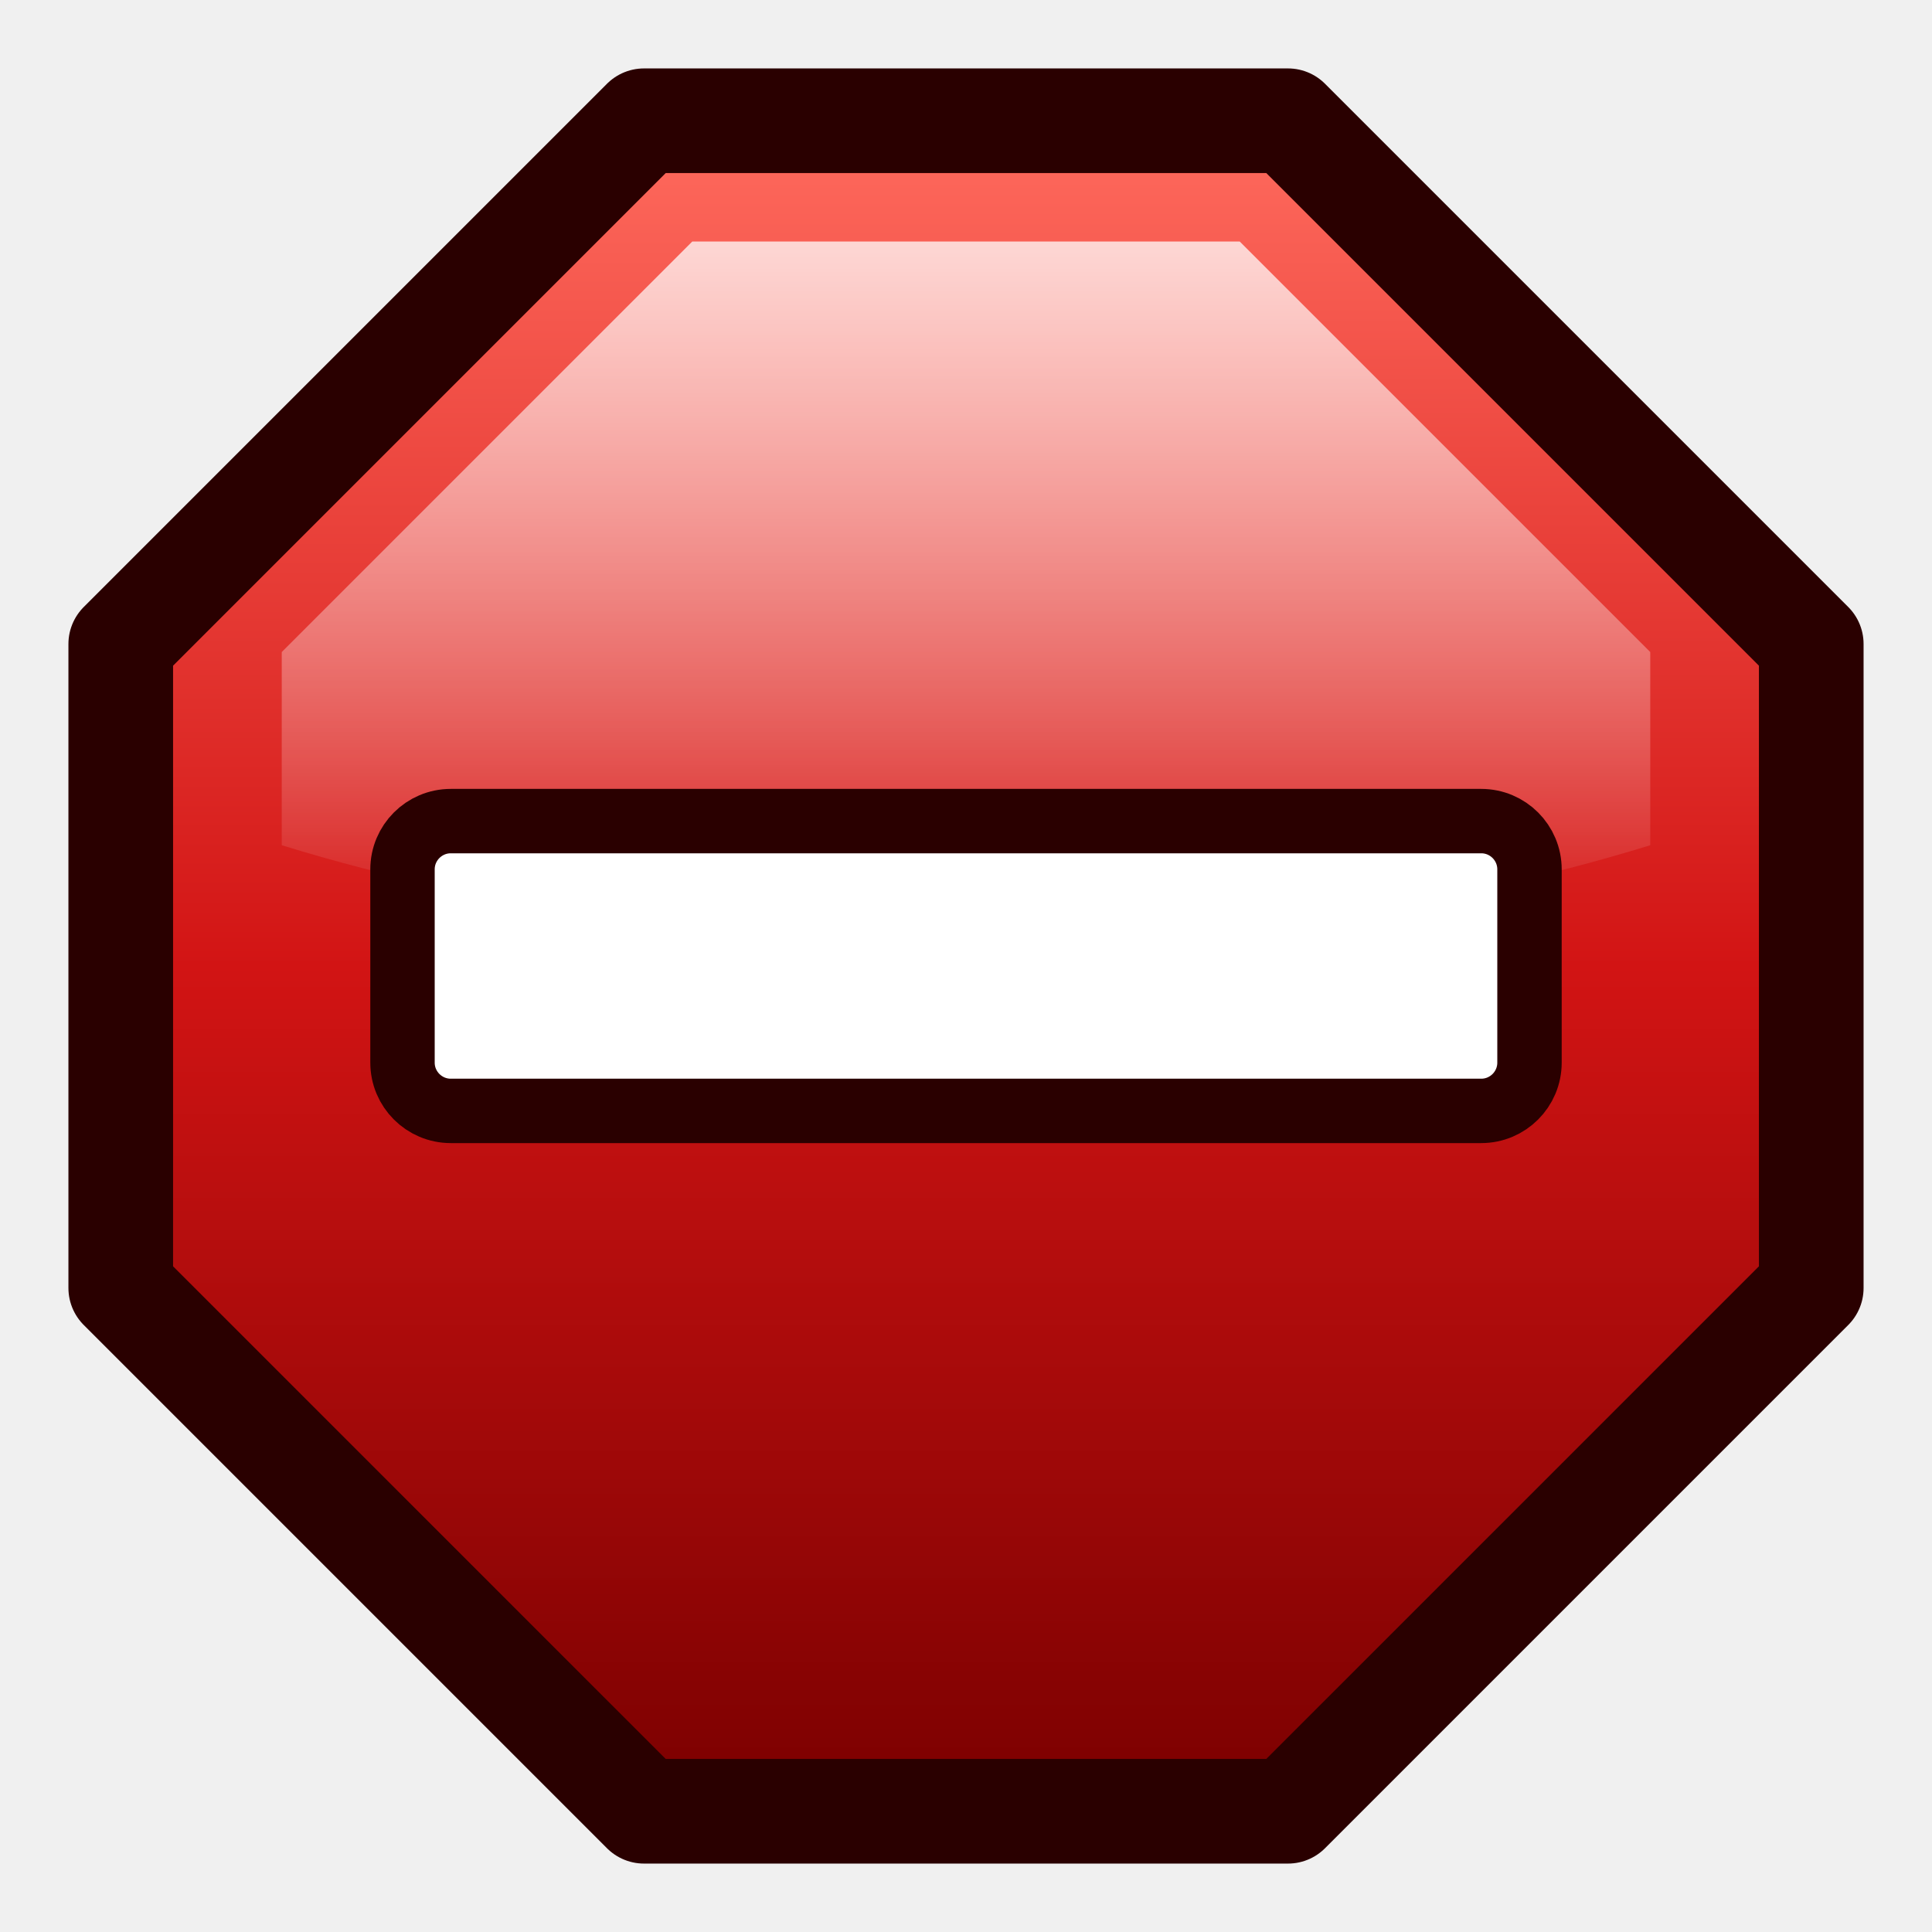
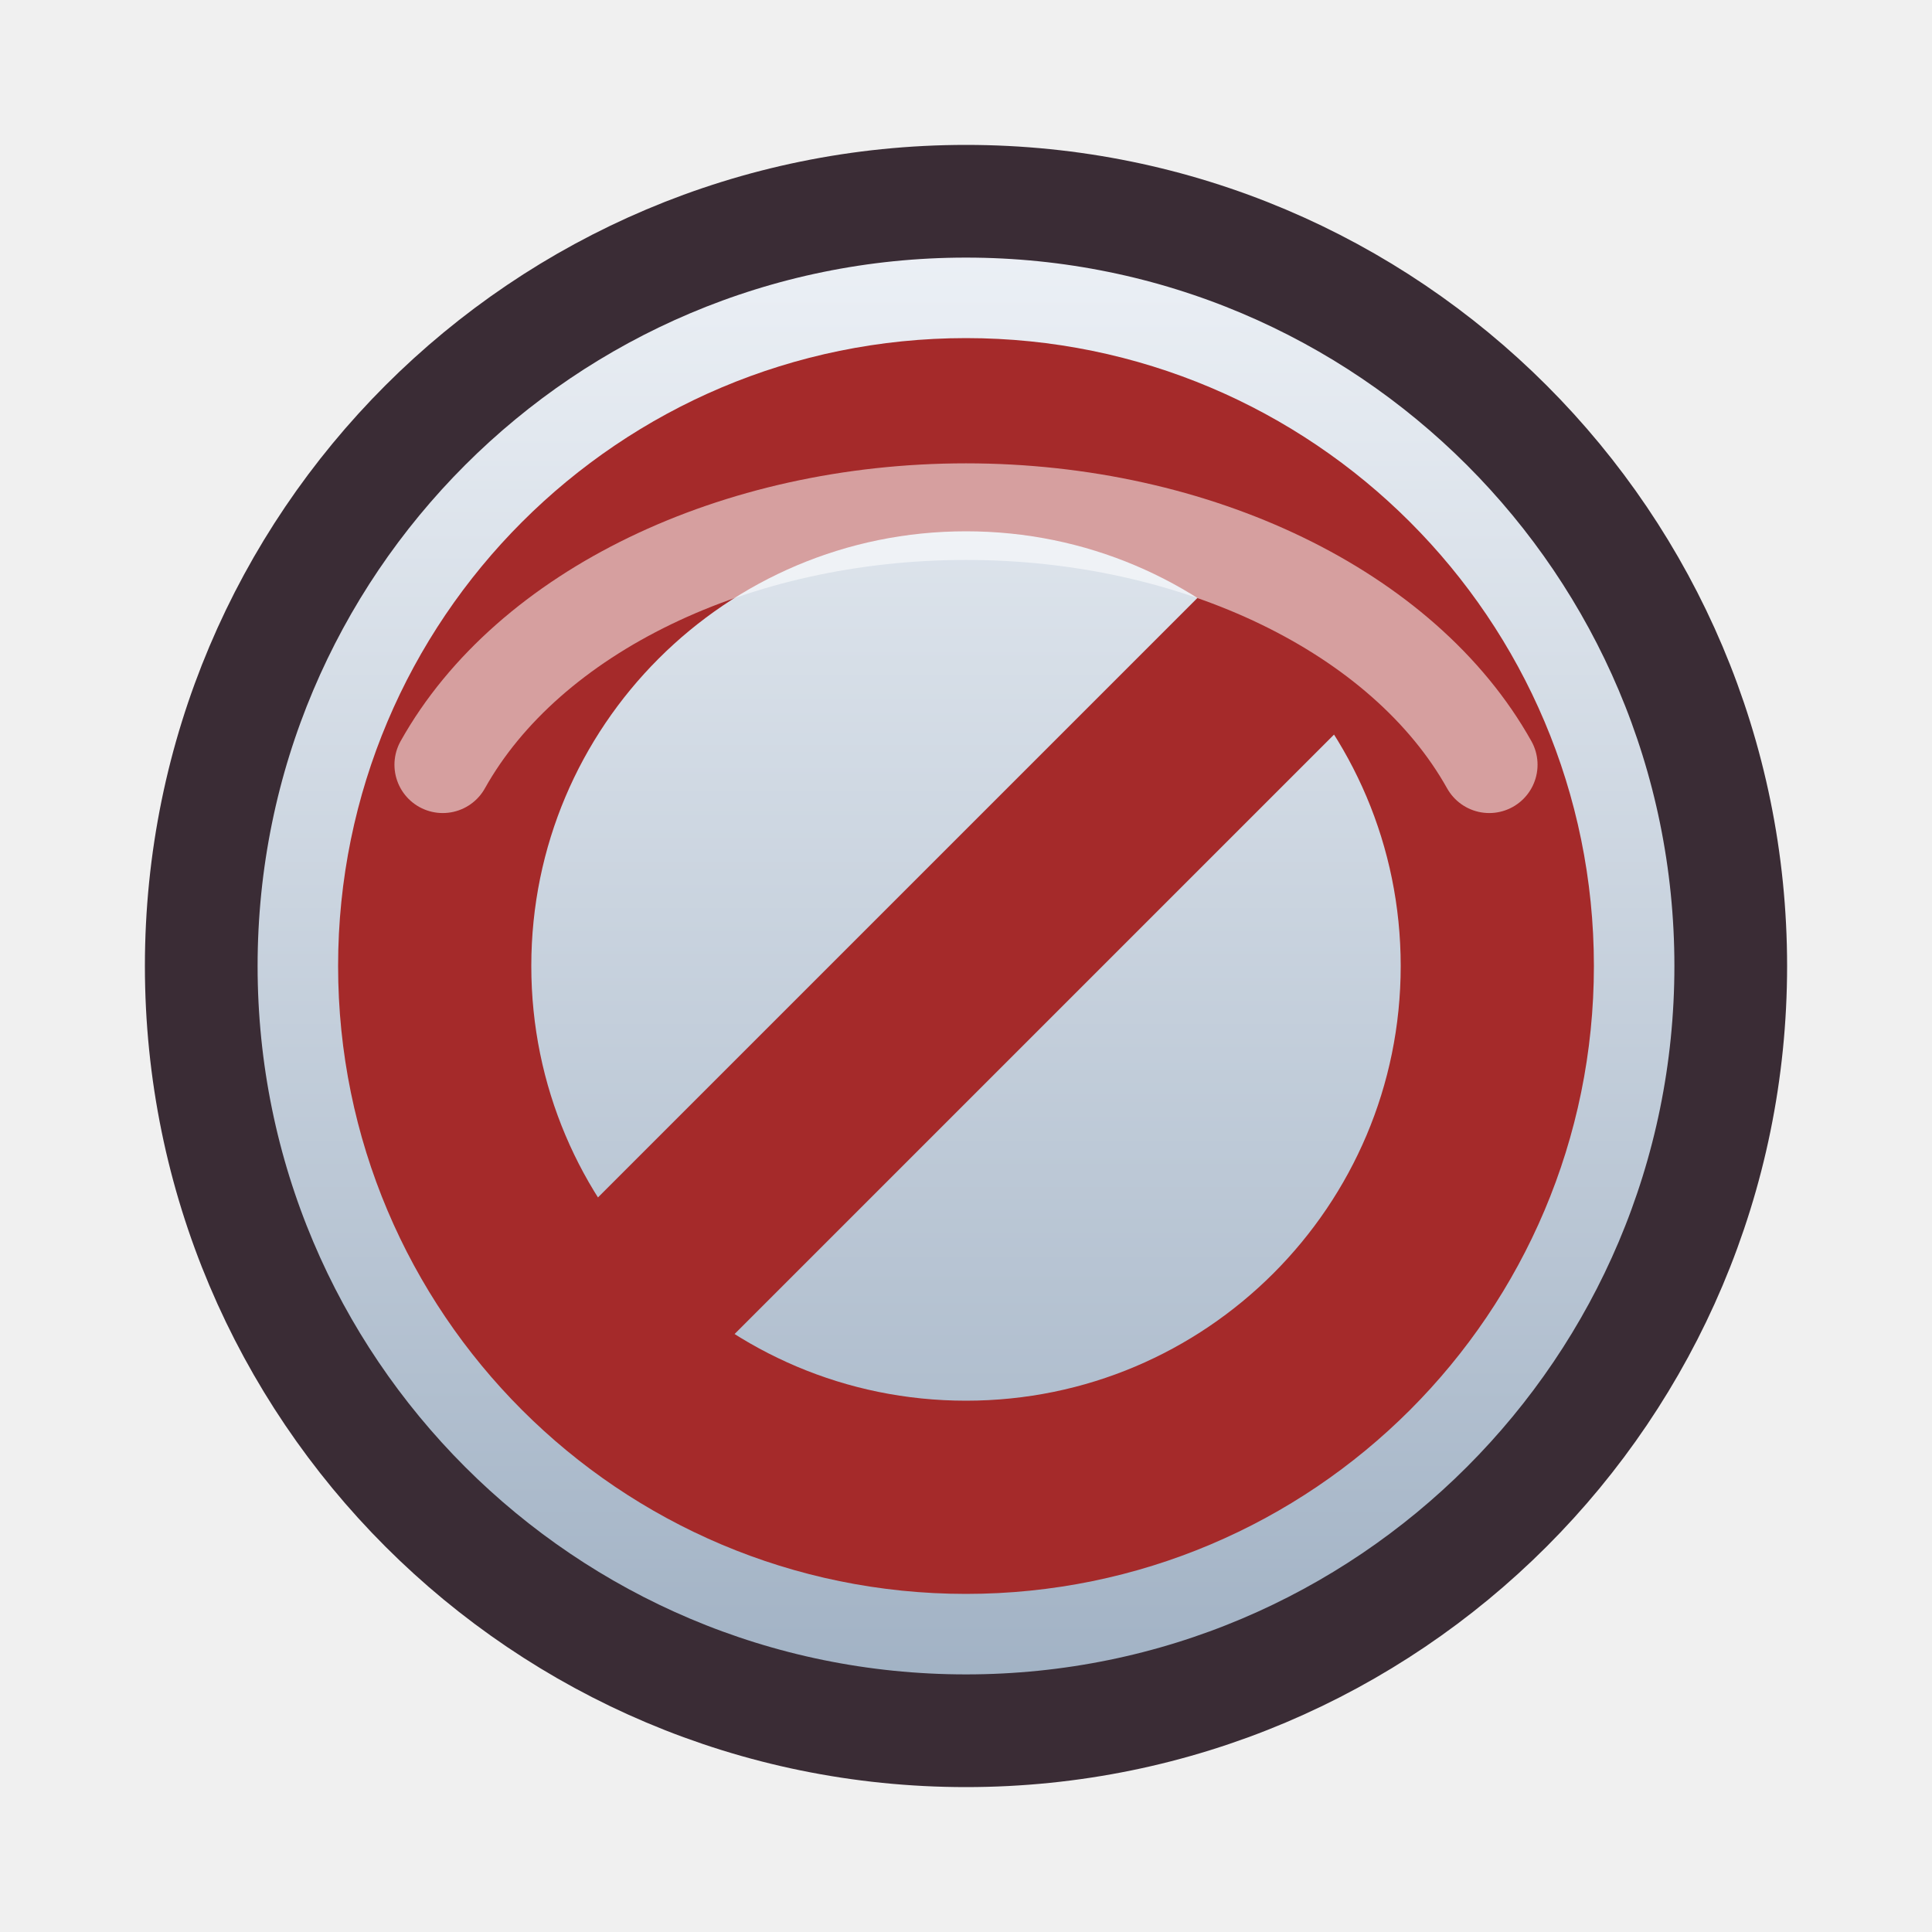
<svg xmlns="http://www.w3.org/2000/svg" width="24" height="24" viewBox="0 0 24 24">
  <defs>
    <linearGradient id="g" x1="0" y1="0" x2="0" y2="1">
-       <stop offset="0" stop-color="#ff6b5e" />
-       <stop offset=".5" stop-color="#d21414" />
-       <stop offset="1" stop-color="#7a0000" />
-     </linearGradient>
-     <linearGradient id="s" x1="0" y1="0" x2="0" y2="1">
-       <stop offset="0" stop-color="#fff" stop-opacity=".75" />
-       <stop offset="1" stop-color="#fff" stop-opacity="0" />
+       <stop offset="0" stop-color="#eef2f7" />
+       <stop offset="1" stop-color="#9fb0c3" />
    </linearGradient>
  </defs>
-   <path d="M8 1.5h8l6.5 6.5v8L16 22.5H8L1.5 16V8z" fill="url(#g)" stroke="#2a0000" stroke-width="1.3" stroke-linejoin="round" />
-   <path d="M8.6 3h6.8l5.1 5.1v2.4c-5.2 1.6-11.8 1.6-17 0V8.1z" fill="url(#s)" />
-   <rect x="5" y="10.2" width="14" height="3.6" rx=".6" fill="#fff" stroke="#2a0000" stroke-width=".8" />
+   <circle cx="12" cy="12" r="9.5" fill="url(#g)" stroke="#3a2c35" stroke-width="1.4" />
+   <circle cx="12" cy="12" r="6.6" fill="none" stroke="#a52a2a" stroke-width="2.4" />
+   <path d="M7.4 16.6l9.2-9.2" stroke="#a52a2a" stroke-width="2.4" stroke-linecap="round" />
+   <path d="M5.5 9.5a7 5 0 0 1 13 0" fill="none" stroke="#fff" stroke-width="1.2" stroke-linecap="round" opacity=".55" />
</svg>
